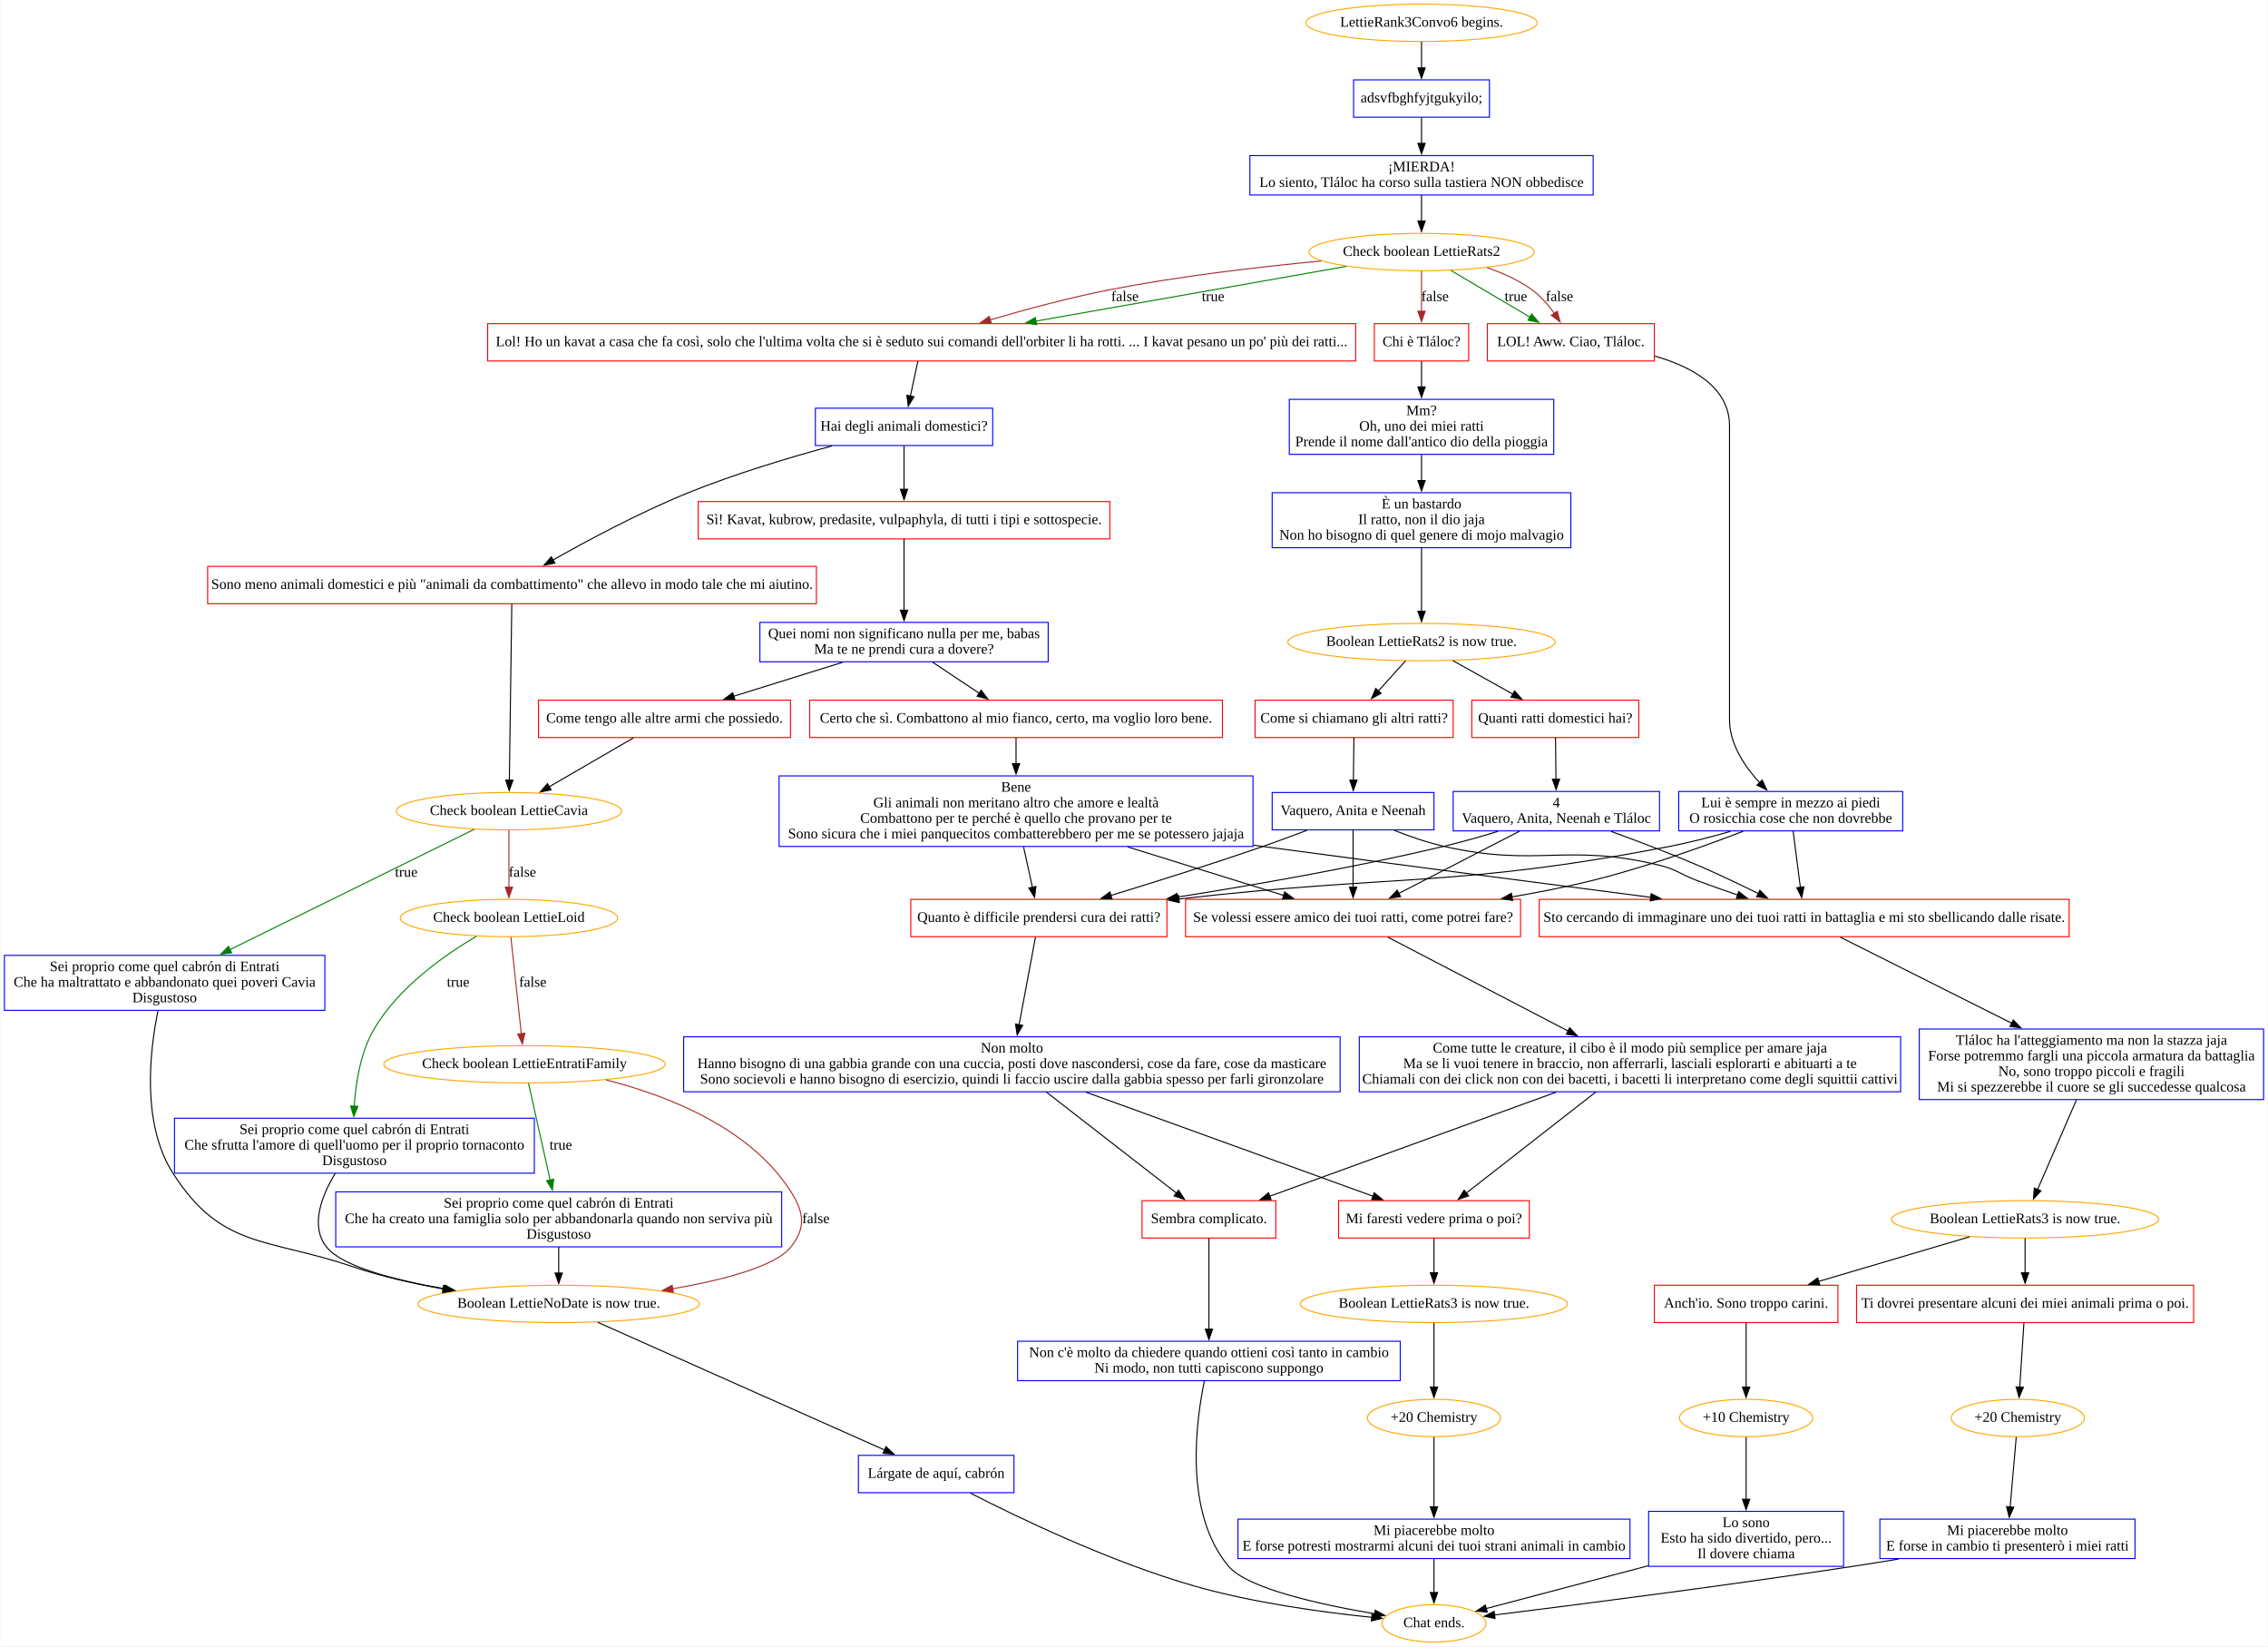
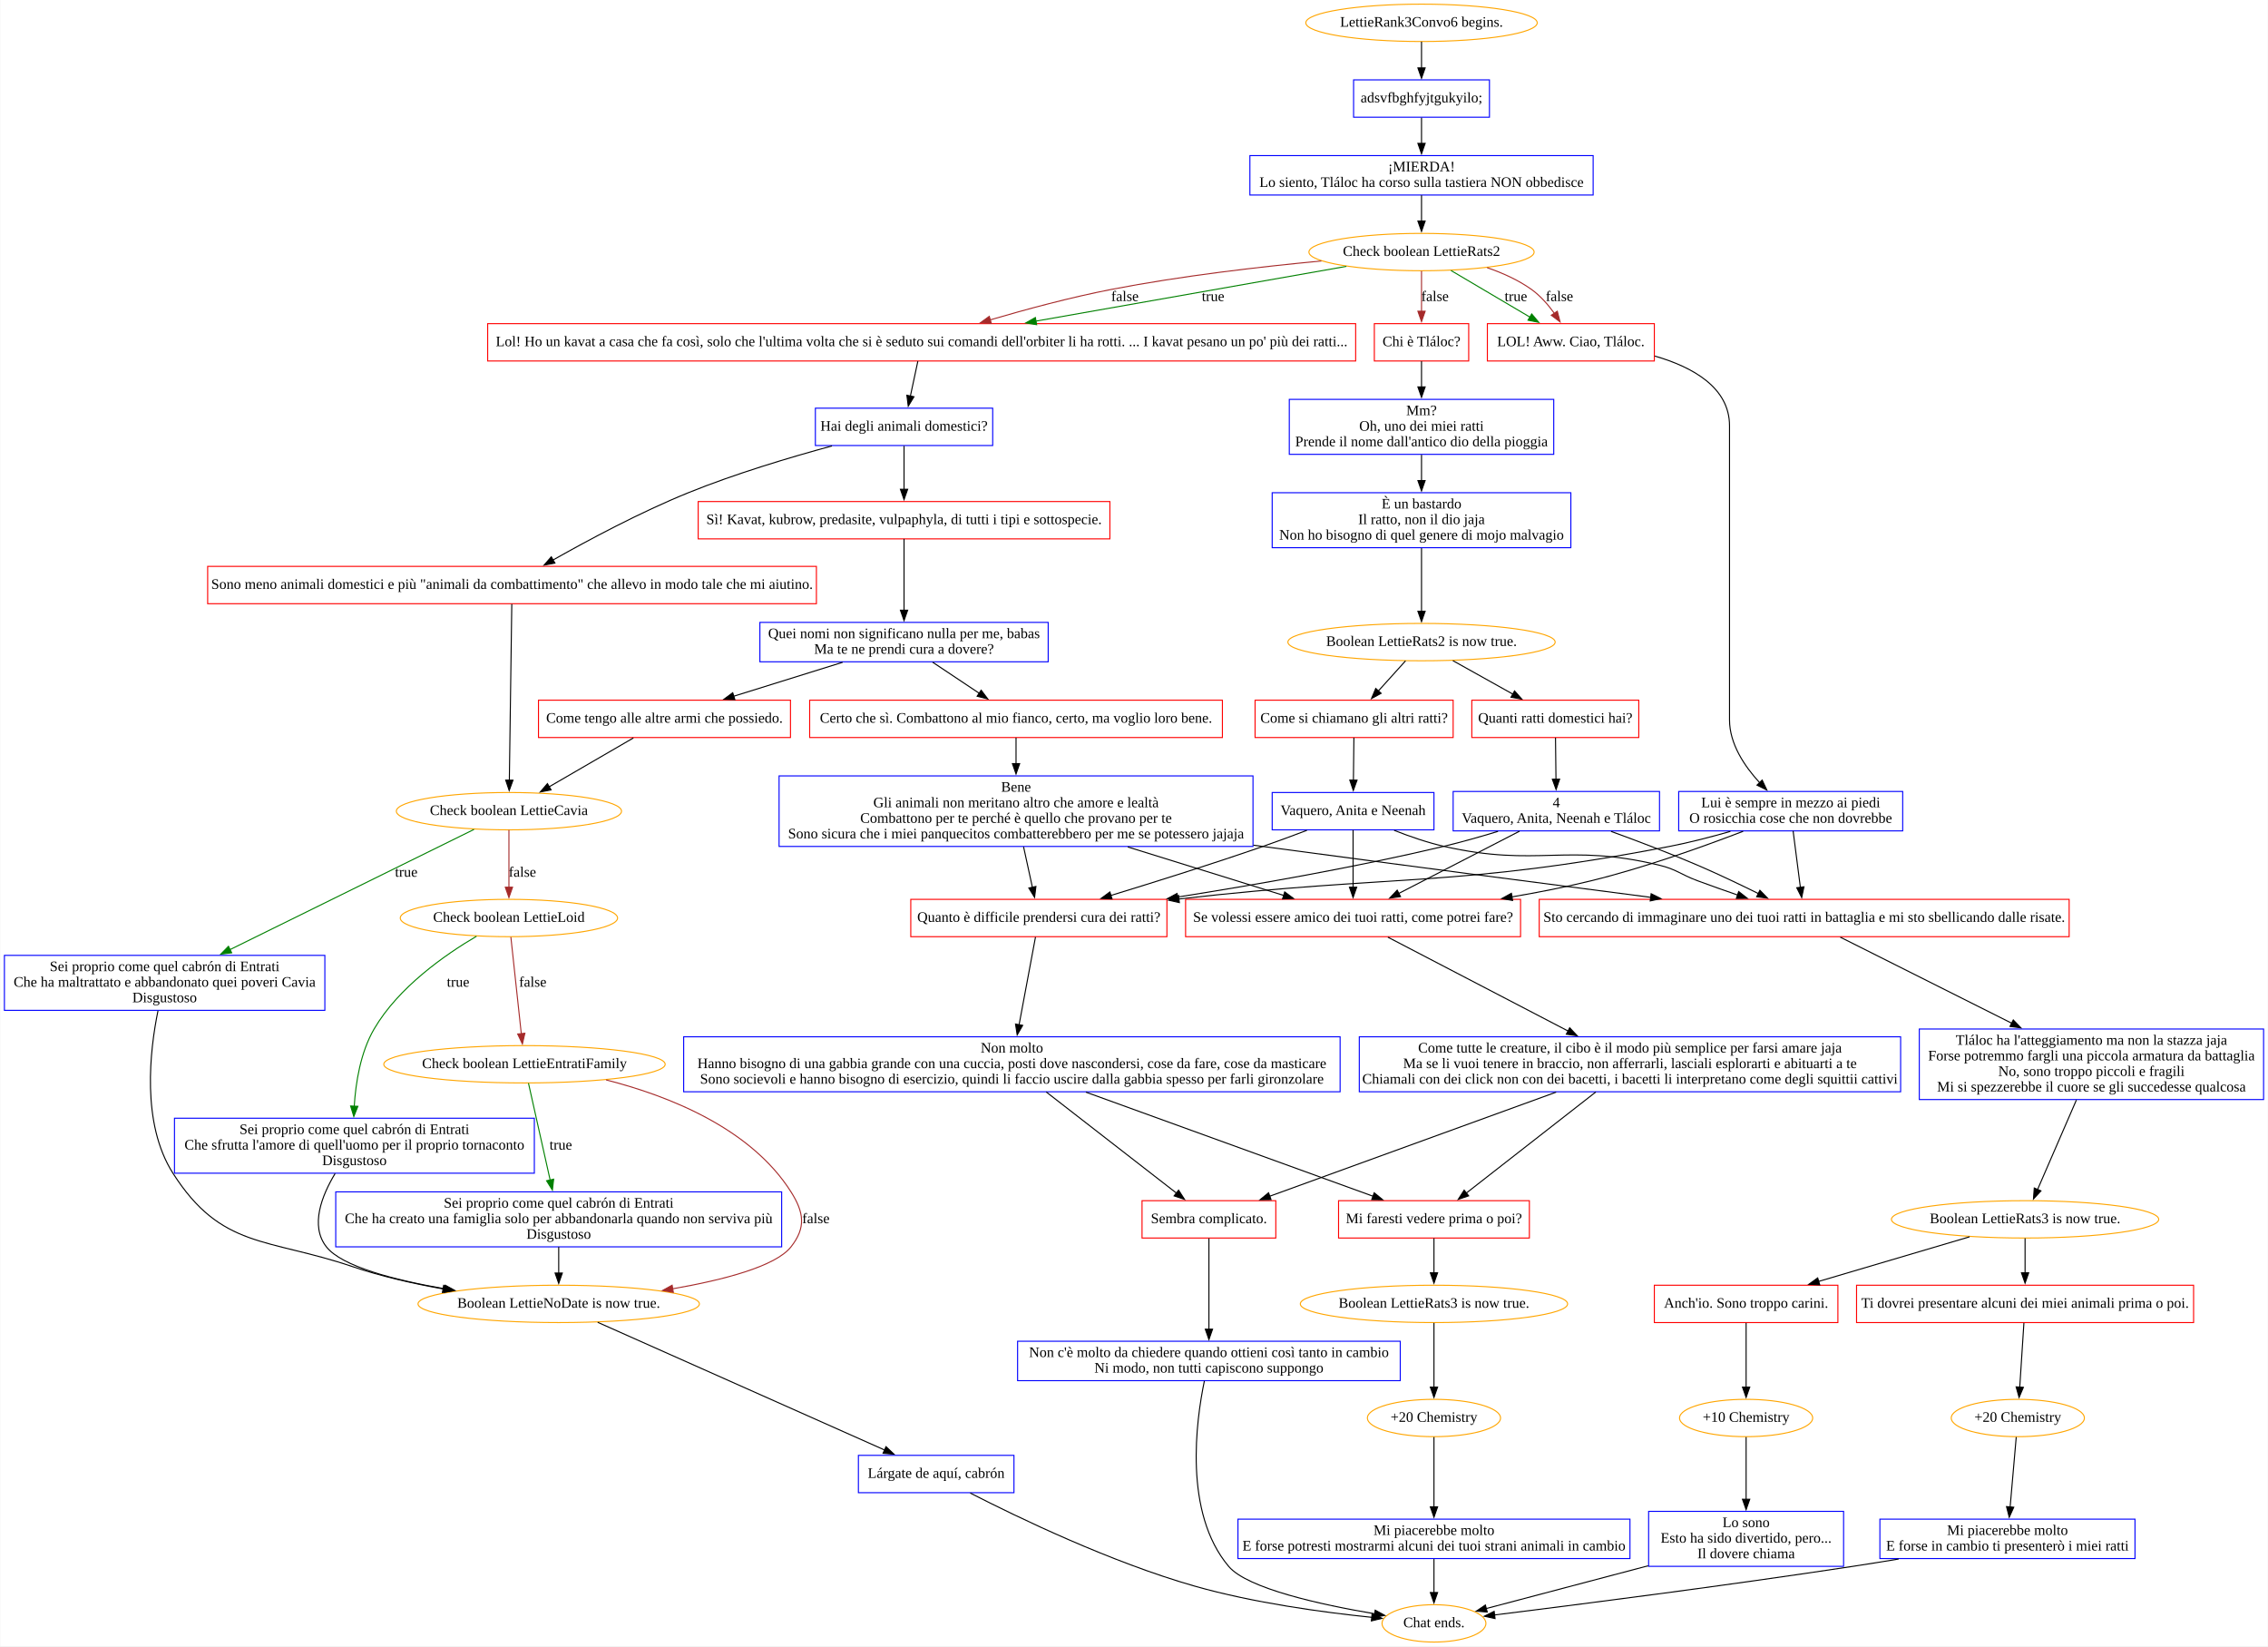
<svg xmlns="http://www.w3.org/2000/svg" width="2187pt" height="1587pt" viewBox="0.00 0.00 2186.50 1587.00">
  <g id="graph0" class="graph" transform="scale(1 1) rotate(0) translate(4 1583)">
    <polygon fill="white" stroke="none" points="-4,4 -4,-1583 2182.5,-1583 2182.5,4 -4,4" />
    <g id="node1" class="node">
      <ellipse fill="none" stroke="orange" cx="1366.5" cy="-1561" rx="111.58" ry="18" />
      <text text-anchor="middle" x="1366.5" y="-1557.3" font-family="Times New Roman,serif" font-size="14.00">LettieRank3Convo6 begins.</text>
    </g>
    <g id="node2" class="node">
      <polygon fill="none" stroke="blue" points="1432,-1506 1301,-1506 1301,-1470 1432,-1470 1432,-1506" />
      <text text-anchor="middle" x="1366.5" y="-1484.3" font-family="Times New Roman,serif" font-size="14.00">adsvfbghfyjtgukyilo;</text>
    </g>
    <g id="edge1" class="edge">
      <path fill="none" stroke="black" d="M1366.5,-1542.81C1366.5,-1535.23 1366.5,-1526.1 1366.5,-1517.54" />
      <polygon fill="black" stroke="black" points="1370,-1517.54 1366.5,-1507.54 1363,-1517.54 1370,-1517.54" />
    </g>
    <g id="node3" class="node">
      <polygon fill="none" stroke="blue" points="1532,-1433 1201,-1433 1201,-1395 1532,-1395 1532,-1433" />
      <text text-anchor="middle" x="1366.5" y="-1417.8" font-family="Times New Roman,serif" font-size="14.00">¡MIERDA!</text>
      <text text-anchor="middle" x="1366.5" y="-1402.8" font-family="Times New Roman,serif" font-size="14.00">Lo siento, Tláloc ha corso sulla tastiera NON obbedisce</text>
    </g>
    <g id="edge2" class="edge">
      <path fill="none" stroke="black" d="M1366.5,-1469.57C1366.5,-1462.1 1366.5,-1453.17 1366.5,-1444.71" />
      <polygon fill="black" stroke="black" points="1370,-1444.79 1366.5,-1434.79 1363,-1444.79 1370,-1444.79" />
    </g>
    <g id="node4" class="node">
      <ellipse fill="none" stroke="orange" cx="1366.5" cy="-1340" rx="108.58" ry="18" />
      <text text-anchor="middle" x="1366.5" y="-1336.3" font-family="Times New Roman,serif" font-size="14.00">Check boolean LettieRats2</text>
    </g>
    <g id="edge3" class="edge">
      <path fill="none" stroke="black" d="M1366.5,-1394.83C1366.5,-1387.24 1366.5,-1378.24 1366.5,-1369.79" />
      <polygon fill="black" stroke="black" points="1370,-1369.93 1366.5,-1359.93 1363,-1369.93 1370,-1369.93" />
    </g>
    <g id="node5" class="node">
      <polygon fill="none" stroke="red" points="1591,-1271 1430,-1271 1430,-1235 1591,-1235 1591,-1271" />
      <text text-anchor="middle" x="1510.5" y="-1249.3" font-family="Times New Roman,serif" font-size="14.00">LOL! Aww. Ciao, Tláloc.</text>
    </g>
    <g id="edge4" class="edge">
      <path fill="none" stroke="green" d="M1394.95,-1322.21C1416.68,-1309.38 1446.89,-1291.55 1470.97,-1277.33" />
      <polygon fill="green" stroke="green" points="1472.74,-1280.36 1479.57,-1272.26 1469.18,-1274.33 1472.74,-1280.36" />
      <text text-anchor="middle" x="1457.5" y="-1292.8" font-family="Times New Roman,serif" font-size="14.00">true</text>
    </g>
    <g id="edge6" class="edge">
      <path fill="none" stroke="brown" d="M1429.74,-1324.99C1444.61,-1319.89 1459.8,-1313.06 1472.5,-1304 1481.05,-1297.9 1488.54,-1289.31 1494.57,-1280.97" />
      <polygon fill="brown" stroke="brown" points="1497.44,-1282.97 1500.09,-1272.72 1491.62,-1279.08 1497.44,-1282.97" />
      <text text-anchor="middle" x="1499.5" y="-1292.8" font-family="Times New Roman,serif" font-size="14.00">false</text>
    </g>
    <g id="node6" class="node">
      <polygon fill="none" stroke="red" points="1303,-1271 466,-1271 466,-1235 1303,-1235 1303,-1271" />
      <text text-anchor="middle" x="884.5" y="-1249.3" font-family="Times New Roman,serif" font-size="14.00">Lol! Ho un kavat a casa che fa così, solo che l'ultima volta che si è seduto sui comandi dell'orbiter li ha rotti. ... I kavat pesano un po' più dei ratti...</text>
    </g>
    <g id="edge5" class="edge">
      <path fill="none" stroke="green" d="M1294.08,-1326.23C1214.74,-1312.24 1086.55,-1289.63 994.72,-1273.44" />
      <polygon fill="green" stroke="green" points="995.37,-1270 984.91,-1271.71 994.15,-1276.89 995.37,-1270" />
      <text text-anchor="middle" x="1165.5" y="-1292.8" font-family="Times New Roman,serif" font-size="14.00">true</text>
    </g>
    <g id="edge8" class="edge">
      <path fill="none" stroke="brown" d="M1269.99,-1331.41C1211.14,-1325.86 1134.58,-1317.01 1067.5,-1304 1028.26,-1296.39 985.1,-1284.75 950.55,-1274.63" />
      <polygon fill="brown" stroke="brown" points="951.68,-1271.31 941.1,-1271.83 949.69,-1278.02 951.68,-1271.31" />
      <text text-anchor="middle" x="1080.5" y="-1292.8" font-family="Times New Roman,serif" font-size="14.00">false</text>
    </g>
    <g id="node7" class="node">
      <polygon fill="none" stroke="red" points="1412,-1271 1321,-1271 1321,-1235 1412,-1235 1412,-1271" />
      <text text-anchor="middle" x="1366.5" y="-1249.3" font-family="Times New Roman,serif" font-size="14.00">Chi è Tláloc?</text>
    </g>
    <g id="edge7" class="edge">
      <path fill="none" stroke="brown" d="M1366.5,-1321.8C1366.5,-1310.58 1366.5,-1295.67 1366.5,-1282.69" />
      <polygon fill="brown" stroke="brown" points="1370,-1282.98 1366.5,-1272.98 1363,-1282.98 1370,-1282.98" />
      <text text-anchor="middle" x="1379.5" y="-1292.8" font-family="Times New Roman,serif" font-size="14.00">false</text>
    </g>
    <g id="node8" class="node">
      <polygon fill="none" stroke="blue" points="1830.5,-820 1614.5,-820 1614.5,-782 1830.5,-782 1830.5,-820" />
      <text text-anchor="middle" x="1722.5" y="-804.8" font-family="Times New Roman,serif" font-size="14.00">Lui è sempre in mezzo ai piedi </text>
      <text text-anchor="middle" x="1722.5" y="-789.8" font-family="Times New Roman,serif" font-size="14.00">O rosicchia cose che non dovrebbe</text>
    </g>
    <g id="edge9" class="edge">
      <path fill="none" stroke="black" d="M1591.48,-1239.74C1628.18,-1229.11 1663.5,-1209.32 1663.5,-1172.5 1663.5,-1172.5 1663.5,-1172.5 1663.5,-889 1663.5,-865.9 1677.92,-844.38 1692.5,-828.52" />
      <polygon fill="black" stroke="black" points="1694.98,-830.99 1699.47,-821.4 1689.98,-826.1 1694.98,-830.99" />
    </g>
    <g id="node9" class="node">
      <polygon fill="none" stroke="blue" points="953,-1189.5 782,-1189.5 782,-1153.5 953,-1153.5 953,-1189.5" />
      <text text-anchor="middle" x="867.5" y="-1167.8" font-family="Times New Roman,serif" font-size="14.00">Hai degli animali domestici?</text>
    </g>
    <g id="edge10" class="edge">
      <path fill="none" stroke="black" d="M880.81,-1234.75C878.71,-1224.92 876.02,-1212.35 873.61,-1201.09" />
      <polygon fill="black" stroke="black" points="877.07,-1200.52 871.56,-1191.47 870.23,-1201.98 877.07,-1200.52" />
    </g>
    <g id="node10" class="node">
      <polygon fill="none" stroke="blue" points="1494,-1198 1239,-1198 1239,-1145 1494,-1145 1494,-1198" />
      <text text-anchor="middle" x="1366.5" y="-1182.8" font-family="Times New Roman,serif" font-size="14.00">Mm? </text>
      <text text-anchor="middle" x="1366.5" y="-1167.8" font-family="Times New Roman,serif" font-size="14.00">Oh, uno dei miei ratti </text>
      <text text-anchor="middle" x="1366.5" y="-1152.8" font-family="Times New Roman,serif" font-size="14.00">Prende il nome dall'antico dio della pioggia</text>
    </g>
    <g id="edge11" class="edge">
      <path fill="none" stroke="black" d="M1366.5,-1234.75C1366.5,-1227.38 1366.5,-1218.48 1366.5,-1209.74" />
      <polygon fill="black" stroke="black" points="1370,-1210 1366.5,-1200 1363,-1210 1370,-1210" />
    </g>
    <g id="node11" class="node">
      <polygon fill="none" stroke="red" points="1462,-716 1139,-716 1139,-680 1462,-680 1462,-716" />
      <text text-anchor="middle" x="1300.5" y="-694.3" font-family="Times New Roman,serif" font-size="14.00">Se volessi essere amico dei tuoi ratti, come potrei fare?</text>
    </g>
    <g id="edge12" class="edge">
      <path fill="none" stroke="black" d="M1676.64,-781.62C1638.18,-766.84 1581.5,-746.54 1530.5,-734 1505.79,-727.93 1479.31,-722.72 1453.43,-718.33" />
      <polygon fill="black" stroke="black" points="1454.32,-714.93 1443.88,-716.74 1453.17,-721.83 1454.32,-714.93" />
    </g>
    <g id="node12" class="node">
      <polygon fill="none" stroke="red" points="1121,-716 874,-716 874,-680 1121,-680 1121,-716" />
      <text text-anchor="middle" x="997.5" y="-694.3" font-family="Times New Roman,serif" font-size="14.00">Quanto è difficile prendersi cura dei ratti?</text>
    </g>
    <g id="edge13" class="edge">
      <path fill="none" stroke="black" d="M1664.34,-781.51C1645.7,-776.15 1624.87,-770.74 1605.5,-767 1400.27,-727.35 1342.81,-740.44 1132.59,-716.34" />
      <polygon fill="black" stroke="black" points="1132.99,-712.86 1122.66,-715.18 1132.18,-719.81 1132.99,-712.86" />
    </g>
    <g id="node13" class="node">
      <polygon fill="none" stroke="red" points="1991,-716 1480,-716 1480,-680 1991,-680 1991,-716" />
      <text text-anchor="middle" x="1735.5" y="-694.3" font-family="Times New Roman,serif" font-size="14.00">Sto cercando di immaginare uno dei tuoi ratti in battaglia e mi sto sbellicando dalle risate.</text>
    </g>
    <g id="edge14" class="edge">
      <path fill="none" stroke="black" d="M1724.82,-781.94C1726.77,-766.82 1729.58,-744.97 1731.83,-727.49" />
      <polygon fill="black" stroke="black" points="1735.28,-728.09 1733.09,-717.73 1728.34,-727.2 1735.28,-728.09" />
    </g>
    <g id="node14" class="node">
      <polygon fill="none" stroke="red" points="1066,-1099.5 669,-1099.5 669,-1063.5 1066,-1063.5 1066,-1099.5" />
      <text text-anchor="middle" x="867.5" y="-1077.8" font-family="Times New Roman,serif" font-size="14.00">Sì! Kavat, kubrow, predasite, vulpaphyla, di tutti i tipi e sottospecie.</text>
    </g>
    <g id="edge15" class="edge">
      <path fill="none" stroke="black" d="M867.5,-1153.11C867.5,-1141.18 867.5,-1125.07 867.5,-1111.24" />
      <polygon fill="black" stroke="black" points="871,-1111.36 867.5,-1101.36 864,-1111.36 871,-1111.36" />
    </g>
    <g id="node15" class="node">
      <polygon fill="none" stroke="red" points="783,-1037 196,-1037 196,-1001 783,-1001 783,-1037" />
      <text text-anchor="middle" x="489.5" y="-1015.3" font-family="Times New Roman,serif" font-size="14.00">Sono meno animali domestici e più "animali da combattimento" che allevo in modo tale che mi aiutino.</text>
    </g>
    <g id="edge16" class="edge">
      <path fill="none" stroke="black" d="M798.01,-1153.1C757.05,-1141.99 704.58,-1126.26 659.5,-1108 613.3,-1089.29 562.88,-1062.3 529.05,-1043.15" />
      <polygon fill="black" stroke="black" points="530.84,-1040.14 520.42,-1038.23 527.37,-1046.22 530.84,-1040.14" />
    </g>
    <g id="node16" class="node">
      <polygon fill="none" stroke="blue" points="1510.5,-1108 1222.5,-1108 1222.5,-1055 1510.5,-1055 1510.5,-1108" />
      <text text-anchor="middle" x="1366.5" y="-1092.8" font-family="Times New Roman,serif" font-size="14.00">È un bastardo </text>
      <text text-anchor="middle" x="1366.5" y="-1077.8" font-family="Times New Roman,serif" font-size="14.00">Il ratto, non il dio jaja </text>
      <text text-anchor="middle" x="1366.5" y="-1062.8" font-family="Times New Roman,serif" font-size="14.00">Non ho bisogno di quel genere di mojo malvagio</text>
    </g>
    <g id="edge17" class="edge">
      <path fill="none" stroke="black" d="M1366.5,-1144.57C1366.5,-1136.79 1366.5,-1128.08 1366.5,-1119.72" />
      <polygon fill="black" stroke="black" points="1370,-1119.76 1366.5,-1109.76 1363,-1119.76 1370,-1119.76" />
    </g>
    <g id="node17" class="node">
      <polygon fill="none" stroke="blue" points="1828.5,-583.5 1306.5,-583.5 1306.5,-530.5 1828.5,-530.5 1828.5,-583.5" />
-       <text text-anchor="middle" x="1567.5" y="-568.3" font-family="Times New Roman,serif" font-size="14.00">Come tutte le creature, il cibo è il modo più semplice per amare jaja +       <text text-anchor="middle" x="1567.5" y="-568.3" font-family="Times New Roman,serif" font-size="14.00">Come tutte le creature, il cibo è il modo più semplice per farsi amare jaja </text>
      <text text-anchor="middle" x="1567.5" y="-553.3" font-family="Times New Roman,serif" font-size="14.00">Ma se li vuoi tenere in braccio, non afferrarli, lasciali esplorarti e abituarti a te </text>
      <text text-anchor="middle" x="1567.5" y="-538.3" font-family="Times New Roman,serif" font-size="14.00">Chiamali con dei click non con dei bacetti, i bacetti li interpretano come degli squittii cattivi</text>
    </g>
    <g id="edge18" class="edge">
      <path fill="none" stroke="black" d="M1334.05,-679.54C1377.6,-656.86 1454.36,-616.9 1507.93,-589.01" />
      <polygon fill="black" stroke="black" points="1509.39,-592.2 1516.64,-584.48 1506.15,-585.99 1509.39,-592.2" />
    </g>
    <g id="node18" class="node">
      <polygon fill="none" stroke="blue" points="1288,-583.5 655,-583.5 655,-530.5 1288,-530.5 1288,-583.5" />
      <text text-anchor="middle" x="971.5" y="-568.3" font-family="Times New Roman,serif" font-size="14.00">Non molto </text>
      <text text-anchor="middle" x="971.5" y="-553.3" font-family="Times New Roman,serif" font-size="14.00">Hanno bisogno di una gabbia grande con una cuccia, posti dove nascondersi, cose da fare, cose da masticare </text>
      <text text-anchor="middle" x="971.5" y="-538.3" font-family="Times New Roman,serif" font-size="14.00">Sono socievoli e hanno bisogno di esercizio, quindi li faccio uscire dalla gabbia spesso per farli gironzolare</text>
    </g>
    <g id="edge19" class="edge">
      <path fill="none" stroke="black" d="M994.26,-679.68C990.32,-658.6 983.55,-622.43 978.42,-594.99" />
      <polygon fill="black" stroke="black" points="981.89,-594.51 976.61,-585.32 975.01,-595.8 981.89,-594.51" />
    </g>
    <g id="node19" class="node">
      <polygon fill="none" stroke="blue" points="2178.5,-591 1846.5,-591 1846.5,-523 2178.5,-523 2178.5,-591" />
      <text text-anchor="middle" x="2012.5" y="-575.8" font-family="Times New Roman,serif" font-size="14.00">Tláloc ha l'atteggiamento ma non la stazza jaja </text>
      <text text-anchor="middle" x="2012.5" y="-560.8" font-family="Times New Roman,serif" font-size="14.00">Forse potremmo fargli una piccola armatura da battaglia </text>
      <text text-anchor="middle" x="2012.5" y="-545.8" font-family="Times New Roman,serif" font-size="14.00">No, sono troppo piccoli e fragili </text>
      <text text-anchor="middle" x="2012.5" y="-530.8" font-family="Times New Roman,serif" font-size="14.00">Mi si spezzerebbe il cuore se gli succedesse qualcosa</text>
    </g>
    <g id="edge20" class="edge">
      <path fill="none" stroke="black" d="M1770.3,-679.54C1811.53,-658.85 1881.43,-623.77 1935.58,-596.6" />
      <polygon fill="black" stroke="black" points="1937.12,-599.74 1944.48,-592.13 1933.98,-593.49 1937.12,-599.74" />
    </g>
    <g id="node20" class="node">
      <polygon fill="none" stroke="blue" points="1006.5,-983 728.5,-983 728.5,-945 1006.5,-945 1006.5,-983" />
      <text text-anchor="middle" x="867.5" y="-967.8" font-family="Times New Roman,serif" font-size="14.00">Quei nomi non significano nulla per me, babas </text>
      <text text-anchor="middle" x="867.5" y="-952.8" font-family="Times New Roman,serif" font-size="14.00">Ma te ne prendi cura a dovere?</text>
    </g>
    <g id="edge21" class="edge">
      <path fill="none" stroke="black" d="M867.5,-1063.46C867.5,-1045.35 867.5,-1016.38 867.5,-994.54" />
      <polygon fill="black" stroke="black" points="871,-994.77 867.5,-984.77 864,-994.77 871,-994.77" />
    </g>
    <g id="node21" class="node">
      <ellipse fill="none" stroke="orange" cx="486.5" cy="-801" rx="108.58" ry="18" />
      <text text-anchor="middle" x="486.5" y="-797.3" font-family="Times New Roman,serif" font-size="14.00">Check boolean LettieCavia</text>
    </g>
    <g id="edge22" class="edge">
      <path fill="none" stroke="black" d="M489.26,-1000.69C488.75,-963.64 487.53,-876.35 486.9,-830.8" />
      <polygon fill="black" stroke="black" points="490.4,-830.86 486.76,-820.91 483.4,-830.95 490.4,-830.86" />
    </g>
    <g id="node22" class="node">
      <ellipse fill="none" stroke="orange" cx="1366.5" cy="-964" rx="128.88" ry="18" />
      <text text-anchor="middle" x="1366.5" y="-960.3" font-family="Times New Roman,serif" font-size="14.00">Boolean LettieRats2 is now true.</text>
    </g>
    <g id="edge23" class="edge">
      <path fill="none" stroke="black" d="M1366.5,-1054.58C1366.5,-1036.47 1366.5,-1012.28 1366.5,-993.6" />
      <polygon fill="black" stroke="black" points="1370,-993.76 1366.5,-983.76 1363,-993.76 1370,-993.76" />
    </g>
    <g id="node23" class="node">
      <polygon fill="none" stroke="red" points="1470.5,-425.5 1286.5,-425.5 1286.5,-389.5 1470.5,-389.5 1470.5,-425.5" />
      <text text-anchor="middle" x="1378.5" y="-403.8" font-family="Times New Roman,serif" font-size="14.00">Mi faresti vedere prima o poi?</text>
    </g>
    <g id="edge24" class="edge">
      <path fill="none" stroke="black" d="M1534.58,-530.31C1499.34,-502.8 1443.86,-459.51 1409.41,-432.62" />
      <polygon fill="black" stroke="black" points="1411.94,-430.16 1401.9,-426.76 1407.63,-435.67 1411.94,-430.16" />
    </g>
    <g id="node24" class="node">
      <polygon fill="none" stroke="red" points="1226,-425.5 1097,-425.5 1097,-389.5 1226,-389.5 1226,-425.5" />
      <text text-anchor="middle" x="1161.5" y="-403.8" font-family="Times New Roman,serif" font-size="14.00">Sembra complicato.</text>
    </g>
    <g id="edge25" class="edge">
      <path fill="none" stroke="black" d="M1496.32,-530.14C1417.74,-501.59 1292.74,-456.18 1219.76,-429.67" />
      <polygon fill="black" stroke="black" points="1221.4,-426.54 1210.8,-426.41 1219.01,-433.12 1221.4,-426.54" />
    </g>
    <g id="edge26" class="edge">
      <path fill="none" stroke="black" d="M1042.86,-530.14C1121.63,-501.59 1246.93,-456.18 1320.1,-429.67" />
      <polygon fill="black" stroke="black" points="1320.87,-433.11 1329.08,-426.41 1318.48,-426.53 1320.87,-433.11" />
    </g>
    <g id="edge27" class="edge">
      <path fill="none" stroke="black" d="M1004.6,-530.31C1040.02,-502.8 1095.8,-459.51 1130.43,-432.62" />
      <polygon fill="black" stroke="black" points="1132.23,-435.66 1137.98,-426.76 1127.93,-430.13 1132.23,-435.66" />
    </g>
    <g id="node25" class="node">
      <ellipse fill="none" stroke="orange" cx="1948.5" cy="-407.5" rx="128.88" ry="18" />
      <text text-anchor="middle" x="1948.5" y="-403.8" font-family="Times New Roman,serif" font-size="14.00">Boolean LettieRats3 is now true.</text>
    </g>
    <g id="edge28" class="edge">
      <path fill="none" stroke="black" d="M1997.98,-522.53C1986.66,-496.44 1971.12,-460.64 1960.5,-436.16" />
      <polygon fill="black" stroke="black" points="1963.79,-434.95 1956.6,-427.17 1957.37,-437.73 1963.79,-434.95" />
    </g>
    <g id="node26" class="node">
      <polygon fill="none" stroke="red" points="1174.5,-908 776.5,-908 776.5,-872 1174.5,-872 1174.5,-908" />
      <text text-anchor="middle" x="975.5" y="-886.3" font-family="Times New Roman,serif" font-size="14.00">Certo che sì. Combattono al mio fianco, certo, ma voglio loro bene.</text>
    </g>
    <g id="edge29" class="edge">
      <path fill="none" stroke="black" d="M895.03,-944.65C908.77,-935.49 925.55,-924.3 940.22,-914.52" />
      <polygon fill="black" stroke="black" points="941.87,-917.63 948.25,-909.17 937.98,-911.8 941.87,-917.63" />
    </g>
    <g id="node27" class="node">
      <polygon fill="none" stroke="red" points="758,-908 515,-908 515,-872 758,-872 758,-908" />
      <text text-anchor="middle" x="636.5" y="-886.3" font-family="Times New Roman,serif" font-size="14.00">Come tengo alle altre armi che possiedo.</text>
    </g>
    <g id="edge30" class="edge">
      <path fill="none" stroke="black" d="M808.31,-944.55C776.25,-934.56 736.51,-922.17 703.33,-911.83" />
      <polygon fill="black" stroke="black" points="704.39,-908.49 693.8,-908.86 702.31,-915.18 704.39,-908.49" />
    </g>
    <g id="node28" class="node">
      <polygon fill="none" stroke="blue" points="309,-662 0,-662 0,-609 309,-609 309,-662" />
      <text text-anchor="middle" x="154.5" y="-646.8" font-family="Times New Roman,serif" font-size="14.00">Sei proprio come quel cabrón di Entrati </text>
      <text text-anchor="middle" x="154.5" y="-631.8" font-family="Times New Roman,serif" font-size="14.00">Che ha maltrattato e abbandonato quei poveri Cavia </text>
      <text text-anchor="middle" x="154.5" y="-616.8" font-family="Times New Roman,serif" font-size="14.00">Disgustoso</text>
    </g>
    <g id="edge31" class="edge">
      <path fill="none" stroke="green" d="M452.84,-783.42C397.69,-756.26 287.23,-701.87 217.3,-667.43" />
      <polygon fill="green" stroke="green" points="219.16,-664.44 208.64,-663.16 216.07,-670.72 219.16,-664.44" />
      <text text-anchor="middle" x="387.5" y="-737.8" font-family="Times New Roman,serif" font-size="14.00">true</text>
    </g>
    <g id="node29" class="node">
      <ellipse fill="none" stroke="orange" cx="486.5" cy="-698" rx="104.78" ry="18" />
      <text text-anchor="middle" x="486.5" y="-694.3" font-family="Times New Roman,serif" font-size="14.00">Check boolean LettieLoid</text>
    </g>
    <g id="edge32" class="edge">
      <path fill="none" stroke="brown" d="M486.5,-782.87C486.5,-767.78 486.5,-745.49 486.5,-727.69" />
      <polygon fill="brown" stroke="brown" points="490,-727.73 486.5,-717.73 483,-727.73 490,-727.73" />
      <text text-anchor="middle" x="499.5" y="-737.8" font-family="Times New Roman,serif" font-size="14.00">false</text>
    </g>
    <g id="node30" class="node">
      <polygon fill="none" stroke="red" points="1576,-908 1415,-908 1415,-872 1576,-872 1576,-908" />
      <text text-anchor="middle" x="1495.5" y="-886.3" font-family="Times New Roman,serif" font-size="14.00">Quanti ratti domestici hai?</text>
    </g>
    <g id="edge33" class="edge">
      <path fill="none" stroke="black" d="M1396.74,-946.12C1413.96,-936.51 1435.76,-924.34 1454.5,-913.88" />
      <polygon fill="black" stroke="black" points="1456.2,-916.94 1463.23,-909.01 1452.79,-910.83 1456.2,-916.94" />
    </g>
    <g id="node31" class="node">
      <polygon fill="none" stroke="red" points="1397,-908 1206,-908 1206,-872 1397,-872 1397,-908" />
      <text text-anchor="middle" x="1301.5" y="-886.3" font-family="Times New Roman,serif" font-size="14.00">Come si chiamano gli altri ratti?</text>
    </g>
    <g id="edge34" class="edge">
      <path fill="none" stroke="black" d="M1351.1,-945.94C1343.28,-937.28 1333.61,-926.57 1324.9,-916.92" />
      <polygon fill="black" stroke="black" points="1327.56,-914.64 1318.26,-909.56 1322.36,-919.33 1327.56,-914.64" />
    </g>
    <g id="node32" class="node">
      <ellipse fill="none" stroke="orange" cx="1378.5" cy="-326" rx="128.88" ry="18" />
      <text text-anchor="middle" x="1378.5" y="-322.3" font-family="Times New Roman,serif" font-size="14.00">Boolean LettieRats3 is now true.</text>
    </g>
    <g id="edge35" class="edge">
      <path fill="none" stroke="black" d="M1378.5,-389.25C1378.5,-379.52 1378.5,-367.12 1378.5,-355.95" />
      <polygon fill="black" stroke="black" points="1382,-356 1378.5,-346 1375,-356 1382,-356" />
    </g>
    <g id="node33" class="node">
      <polygon fill="none" stroke="blue" points="1346,-290 977,-290 977,-252 1346,-252 1346,-290" />
      <text text-anchor="middle" x="1161.5" y="-274.8" font-family="Times New Roman,serif" font-size="14.00">Non c'è molto da chiedere quando ottieni così tanto in cambio </text>
      <text text-anchor="middle" x="1161.5" y="-259.8" font-family="Times New Roman,serif" font-size="14.00">Ni modo, non tutti capiscono suppongo</text>
    </g>
    <g id="edge36" class="edge">
      <path fill="none" stroke="black" d="M1161.5,-389.19C1161.5,-367.04 1161.5,-328.33 1161.5,-301.49" />
      <polygon fill="black" stroke="black" points="1165,-301.61 1161.5,-291.61 1158,-301.61 1165,-301.61" />
    </g>
    <g id="node34" class="node">
      <polygon fill="none" stroke="red" points="1768,-344 1591,-344 1591,-308 1768,-308 1768,-344" />
      <text text-anchor="middle" x="1679.5" y="-322.3" font-family="Times New Roman,serif" font-size="14.00">Anch'io. Sono troppo carini.</text>
    </g>
    <g id="edge37" class="edge">
      <path fill="none" stroke="black" d="M1895.03,-390.7C1853.28,-378.36 1794.91,-361.11 1749.44,-347.67" />
      <polygon fill="black" stroke="black" points="1750.51,-344.34 1739.92,-344.86 1748.52,-351.05 1750.51,-344.34" />
    </g>
    <g id="node35" class="node">
      <polygon fill="none" stroke="red" points="2111,-344 1786,-344 1786,-308 2111,-308 2111,-344" />
      <text text-anchor="middle" x="1948.5" y="-322.3" font-family="Times New Roman,serif" font-size="14.00">Ti dovrei presentare alcuni dei miei animali prima o poi.</text>
    </g>
    <g id="edge38" class="edge">
      <path fill="none" stroke="black" d="M1948.5,-389.25C1948.5,-379.52 1948.5,-367.12 1948.5,-355.95" />
      <polygon fill="black" stroke="black" points="1952,-356 1948.5,-346 1945,-356 1952,-356" />
    </g>
    <g id="node36" class="node">
      <polygon fill="none" stroke="blue" points="1204,-835 747,-835 747,-767 1204,-767 1204,-835" />
      <text text-anchor="middle" x="975.5" y="-819.8" font-family="Times New Roman,serif" font-size="14.00">Bene </text>
      <text text-anchor="middle" x="975.5" y="-804.8" font-family="Times New Roman,serif" font-size="14.00">Gli animali non meritano altro che amore e lealtà </text>
      <text text-anchor="middle" x="975.5" y="-789.8" font-family="Times New Roman,serif" font-size="14.00">Combattono per te perché è quello che provano per te </text>
      <text text-anchor="middle" x="975.5" y="-774.8" font-family="Times New Roman,serif" font-size="14.00">Sono sicura che i miei panquecitos combatterebbero per me se potessero jajaja</text>
    </g>
    <g id="edge39" class="edge">
      <path fill="none" stroke="black" d="M975.5,-871.81C975.5,-864.5 975.5,-855.6 975.5,-846.63" />
      <polygon fill="black" stroke="black" points="979,-846.87 975.5,-836.87 972,-846.87 979,-846.87" />
    </g>
    <g id="edge40" class="edge">
      <path fill="none" stroke="black" d="M606.51,-871.6C583.11,-858.03 550.44,-839.08 525.09,-824.38" />
      <polygon fill="black" stroke="black" points="527.14,-821.52 516.73,-819.53 523.63,-827.58 527.14,-821.52" />
    </g>
    <g id="node37" class="node">
      <ellipse fill="none" stroke="orange" cx="534.5" cy="-326" rx="135.68" ry="18" />
      <text text-anchor="middle" x="534.5" y="-322.3" font-family="Times New Roman,serif" font-size="14.00">Boolean LettieNoDate is now true.</text>
    </g>
    <g id="edge41" class="edge">
      <path fill="none" stroke="black" d="M148.08,-608.52C140.33,-570.81 131.82,-500.14 162.5,-452 209.08,-378.91 253.42,-389.83 335.5,-362 363.34,-352.56 394.27,-345.55 423.29,-340.39" />
      <polygon fill="black" stroke="black" points="423.56,-343.9 432.82,-338.76 422.37,-337 423.56,-343.9" />
    </g>
    <g id="node38" class="node">
      <polygon fill="none" stroke="blue" points="511,-505 164,-505 164,-452 511,-452 511,-505" />
      <text text-anchor="middle" x="337.5" y="-489.8" font-family="Times New Roman,serif" font-size="14.00">Sei proprio come quel cabrón di Entrati </text>
      <text text-anchor="middle" x="337.5" y="-474.8" font-family="Times New Roman,serif" font-size="14.00">Che sfrutta l'amore di quell'uomo per il proprio tornaconto </text>
      <text text-anchor="middle" x="337.5" y="-459.8" font-family="Times New Roman,serif" font-size="14.00">Disgustoso</text>
    </g>
    <g id="edge42" class="edge">
      <path fill="none" stroke="green" d="M455.27,-680.44C424.88,-662.6 379.96,-631.25 356.5,-591 343.36,-568.46 338.74,-539.29 337.34,-516.44" />
      <polygon fill="green" stroke="green" points="340.85,-516.49 336.93,-506.65 333.85,-516.78 340.85,-516.49" />
      <text text-anchor="middle" x="437.5" y="-631.8" font-family="Times New Roman,serif" font-size="14.00">true</text>
    </g>
    <g id="node39" class="node">
      <ellipse fill="none" stroke="orange" cx="501.5" cy="-557" rx="135.68" ry="18" />
      <text text-anchor="middle" x="501.5" y="-553.3" font-family="Times New Roman,serif" font-size="14.00">Check boolean LettieEntratiFamily</text>
    </g>
    <g id="edge43" class="edge">
      <path fill="none" stroke="brown" d="M488.37,-679.68C490.89,-656.35 495.4,-614.53 498.42,-586.53" />
      <polygon fill="brown" stroke="brown" points="501.9,-586.93 499.49,-576.61 494.94,-586.18 501.9,-586.93" />
      <text text-anchor="middle" x="509.5" y="-631.8" font-family="Times New Roman,serif" font-size="14.00">false</text>
    </g>
    <g id="node40" class="node">
      <polygon fill="none" stroke="blue" points="1596,-820 1397,-820 1397,-782 1596,-782 1596,-820" />
      <text text-anchor="middle" x="1496.5" y="-804.8" font-family="Times New Roman,serif" font-size="14.00">4 </text>
      <text text-anchor="middle" x="1496.5" y="-789.8" font-family="Times New Roman,serif" font-size="14.00">Vaquero, Anita, Neenah e Tláloc</text>
    </g>
    <g id="edge44" class="edge">
      <path fill="none" stroke="black" d="M1495.7,-871.81C1495.83,-860.32 1496.01,-844.91 1496.16,-831.49" />
      <polygon fill="black" stroke="black" points="1499.66,-831.91 1496.27,-821.87 1492.66,-831.83 1499.66,-831.91" />
    </g>
    <g id="node41" class="node">
      <polygon fill="none" stroke="blue" points="1378.5,-819 1222.5,-819 1222.5,-783 1378.5,-783 1378.5,-819" />
      <text text-anchor="middle" x="1300.5" y="-797.3" font-family="Times New Roman,serif" font-size="14.00">Vaquero, Anita e Neenah</text>
    </g>
    <g id="edge45" class="edge">
      <path fill="none" stroke="black" d="M1301.3,-871.81C1301.17,-860.09 1300.99,-844.29 1300.83,-830.68" />
      <polygon fill="black" stroke="black" points="1304.33,-830.92 1300.72,-820.96 1297.33,-831 1304.33,-830.92" />
    </g>
    <g id="node42" class="node">
      <ellipse fill="none" stroke="orange" cx="1378.5" cy="-216" rx="64.19" ry="18" />
      <text text-anchor="middle" x="1378.5" y="-212.3" font-family="Times New Roman,serif" font-size="14.00">+20 Chemistry</text>
    </g>
    <g id="edge46" class="edge">
      <path fill="none" stroke="black" d="M1378.5,-307.65C1378.5,-290.96 1378.5,-265.42 1378.5,-245.7" />
      <polygon fill="black" stroke="black" points="1382,-245.82 1378.5,-235.82 1375,-245.82 1382,-245.82" />
    </g>
    <g id="node43" class="node">
      <ellipse fill="none" stroke="orange" cx="1378.5" cy="-18" rx="50.09" ry="18" />
      <text text-anchor="middle" x="1378.5" y="-14.3" font-family="Times New Roman,serif" font-size="14.00">Chat ends.</text>
    </g>
    <g id="edge47" class="edge">
      <path fill="none" stroke="black" d="M1157.11,-251.68C1149.14,-213.52 1136.88,-124.76 1180.5,-73 1198.63,-51.49 1269.73,-35.97 1321.56,-27.23" />
      <polygon fill="black" stroke="black" points="1321.83,-30.74 1331.13,-25.67 1320.7,-23.83 1321.83,-30.74" />
    </g>
    <g id="node44" class="node">
      <ellipse fill="none" stroke="orange" cx="1679.5" cy="-216" rx="64.19" ry="18" />
      <text text-anchor="middle" x="1679.5" y="-212.3" font-family="Times New Roman,serif" font-size="14.00">+10 Chemistry</text>
    </g>
    <g id="edge48" class="edge">
      <path fill="none" stroke="black" d="M1679.5,-307.65C1679.5,-290.96 1679.5,-265.42 1679.5,-245.7" />
      <polygon fill="black" stroke="black" points="1683,-245.82 1679.5,-235.82 1676,-245.82 1683,-245.82" />
    </g>
    <g id="node45" class="node">
      <ellipse fill="none" stroke="orange" cx="1941.5" cy="-216" rx="64.19" ry="18" />
      <text text-anchor="middle" x="1941.5" y="-212.3" font-family="Times New Roman,serif" font-size="14.00">+20 Chemistry</text>
    </g>
    <g id="edge49" class="edge">
      <path fill="none" stroke="black" d="M1947.38,-307.65C1946.29,-290.96 1944.64,-265.42 1943.36,-245.7" />
      <polygon fill="black" stroke="black" points="1946.86,-245.57 1942.72,-235.82 1939.87,-246.02 1946.86,-245.57" />
    </g>
    <g id="edge50" class="edge">
      <path fill="none" stroke="black" d="M1083.27,-766.51C1132.9,-751.08 1190.25,-733.26 1233.55,-719.8" />
      <polygon fill="black" stroke="black" points="1234.57,-723.15 1243.08,-716.84 1232.5,-716.47 1234.57,-723.15" />
    </g>
    <g id="edge51" class="edge">
      <path fill="none" stroke="black" d="M982.76,-766.65C985.53,-753.93 988.66,-739.57 991.32,-727.37" />
      <polygon fill="black" stroke="black" points="994.67,-728.44 993.38,-717.92 987.83,-726.95 994.67,-728.44" />
    </g>
    <g id="edge52" class="edge">
      <path fill="none" stroke="black" d="M1204.45,-768.22C1207.48,-767.81 1210.5,-767.4 1213.5,-767 1339.67,-750.04 1483.09,-731.4 1587.63,-717.93" />
      <polygon fill="black" stroke="black" points="1587.93,-721.42 1597.4,-716.68 1587.03,-714.48 1587.93,-721.42" />
    </g>
    <g id="node46" class="node">
      <polygon fill="none" stroke="blue" points="973.5,-180 823.5,-180 823.5,-144 973.5,-144 973.5,-180" />
      <text text-anchor="middle" x="898.5" y="-158.3" font-family="Times New Roman,serif" font-size="14.00">Lárgate de aquí, cabrón</text>
    </g>
    <g id="edge53" class="edge">
      <path fill="none" stroke="black" d="M572.08,-308.27C638.13,-278.88 775,-217.96 848.79,-185.13" />
      <polygon fill="black" stroke="black" points="850.1,-188.37 857.82,-181.11 847.26,-181.98 850.1,-188.37" />
    </g>
    <g id="edge54" class="edge">
      <path fill="none" stroke="black" d="M318.89,-451.69C306.24,-430.71 294.46,-401.36 310.5,-381 325.37,-362.12 375.63,-349.07 424.79,-340.53" />
      <polygon fill="black" stroke="black" points="425.13,-344.02 434.41,-338.92 423.97,-337.12 425.13,-344.02" />
    </g>
    <g id="edge56" class="edge">
      <path fill="none" stroke="brown" d="M580.19,-541.94C640.45,-526.59 719.63,-495.47 758.5,-434 771.09,-414.09 773.07,-399.51 758.5,-381 743.63,-362.12 693.37,-349.07 644.21,-340.53" />
      <polygon fill="brown" stroke="brown" points="645.03,-337.12 634.59,-338.92 643.87,-344.02 645.03,-337.12" />
      <text text-anchor="middle" x="782.5" y="-403.8" font-family="Times New Roman,serif" font-size="14.00">false</text>
    </g>
    <g id="node47" class="node">
      <polygon fill="none" stroke="blue" points="749.5,-434 319.5,-434 319.5,-381 749.5,-381 749.5,-434" />
      <text text-anchor="middle" x="534.5" y="-418.8" font-family="Times New Roman,serif" font-size="14.00">Sei proprio come quel cabrón di Entrati </text>
      <text text-anchor="middle" x="534.5" y="-403.8" font-family="Times New Roman,serif" font-size="14.00">Che ha creato una famiglia solo per abbandonarla quando non serviva più </text>
      <text text-anchor="middle" x="534.5" y="-388.8" font-family="Times New Roman,serif" font-size="14.00">Disgustoso</text>
    </g>
    <g id="edge55" class="edge">
      <path fill="none" stroke="green" d="M505.35,-538.79C510.46,-515.95 519.62,-475.02 526.31,-445.11" />
      <polygon fill="green" stroke="green" points="529.64,-446.25 528.41,-435.73 522.81,-444.72 529.64,-446.25" />
      <text text-anchor="middle" x="536.5" y="-474.8" font-family="Times New Roman,serif" font-size="14.00">true</text>
    </g>
    <g id="edge57" class="edge">
      <path fill="none" stroke="black" d="M1461.01,-781.71C1428.27,-764.84 1379.58,-739.75 1344.41,-721.63" />
      <polygon fill="black" stroke="black" points="1346.26,-718.64 1335.76,-717.17 1343.05,-724.86 1346.26,-718.64" />
    </g>
    <g id="edge58" class="edge">
      <path fill="none" stroke="black" d="M1440.28,-781.56C1423.42,-776.41 1404.81,-771.11 1387.5,-767 1302.89,-746.9 1206.65,-730.05 1130.94,-718.16" />
      <polygon fill="black" stroke="black" points="1131.84,-714.76 1121.42,-716.67 1130.76,-721.67 1131.84,-714.76" />
    </g>
    <g id="edge59" class="edge">
      <path fill="none" stroke="black" d="M1549.26,-781.51C1574.65,-772.29 1605.39,-760.63 1632.5,-749 1652.05,-740.61 1673.25,-730.5 1691.3,-721.57" />
      <polygon fill="black" stroke="black" points="1692.79,-724.74 1700.18,-717.15 1689.67,-718.48 1692.79,-724.74" />
    </g>
    <g id="edge60" class="edge">
      <path fill="none" stroke="black" d="M1300.5,-782.87C1300.5,-767.78 1300.5,-745.49 1300.5,-727.69" />
      <polygon fill="black" stroke="black" points="1304,-727.73 1300.5,-717.73 1297,-727.73 1304,-727.73" />
    </g>
    <g id="edge61" class="edge">
      <path fill="none" stroke="black" d="M1255.97,-782.55C1242.4,-777.38 1227.39,-771.82 1213.5,-767 1164.81,-750.12 1109.34,-732.69 1066.81,-719.71" />
      <polygon fill="black" stroke="black" points="1068.05,-716.43 1057.46,-716.86 1066.01,-723.12 1068.05,-716.43" />
    </g>
    <g id="edge62" class="edge">
      <path fill="none" stroke="black" d="M1340.1,-782.53C1355,-776.66 1372.27,-770.68 1388.5,-767 1478.57,-746.6 1505.71,-770.59 1595.5,-749 1612.75,-744.85 1615.87,-740.19 1632.5,-734 1645.01,-729.34 1658.47,-724.59 1671.4,-720.14" />
      <polygon fill="black" stroke="black" points="1672.33,-723.52 1680.67,-716.98 1670.07,-716.9 1672.33,-723.52" />
    </g>
    <g id="node48" class="node">
      <polygon fill="none" stroke="blue" points="1567.5,-118.5 1189.5,-118.5 1189.5,-80.5 1567.5,-80.5 1567.5,-118.5" />
      <text text-anchor="middle" x="1378.5" y="-103.3" font-family="Times New Roman,serif" font-size="14.00">Mi piacerebbe molto </text>
      <text text-anchor="middle" x="1378.5" y="-88.3" font-family="Times New Roman,serif" font-size="14.00">E forse potresti mostrarmi alcuni dei tuoi strani animali in cambio</text>
    </g>
    <g id="edge63" class="edge">
      <path fill="none" stroke="black" d="M1378.5,-197.61C1378.5,-179.75 1378.5,-151.6 1378.5,-130.2" />
      <polygon fill="black" stroke="black" points="1382,-130.33 1378.5,-120.33 1375,-130.33 1382,-130.33" />
    </g>
    <g id="node49" class="node">
      <polygon fill="none" stroke="blue" points="1773.5,-126 1585.5,-126 1585.5,-73 1773.5,-73 1773.5,-126" />
      <text text-anchor="middle" x="1679.5" y="-110.8" font-family="Times New Roman,serif" font-size="14.00">Lo sono </text>
      <text text-anchor="middle" x="1679.5" y="-95.8" font-family="Times New Roman,serif" font-size="14.00">Esto ha sido divertido, pero... </text>
      <text text-anchor="middle" x="1679.5" y="-80.8" font-family="Times New Roman,serif" font-size="14.00">Il dovere chiama</text>
    </g>
    <g id="edge64" class="edge">
      <path fill="none" stroke="black" d="M1679.5,-197.61C1679.5,-181.71 1679.5,-157.67 1679.5,-137.49" />
      <polygon fill="black" stroke="black" points="1683,-137.66 1679.5,-127.66 1676,-137.66 1683,-137.66" />
    </g>
    <g id="node50" class="node">
      <polygon fill="none" stroke="blue" points="2054.5,-118.5 1808.5,-118.5 1808.5,-80.5 2054.5,-80.5 2054.5,-118.5" />
      <text text-anchor="middle" x="1931.5" y="-103.3" font-family="Times New Roman,serif" font-size="14.00">Mi piacerebbe molto </text>
      <text text-anchor="middle" x="1931.5" y="-88.3" font-family="Times New Roman,serif" font-size="14.00">E forse in cambio ti presenterò i miei ratti</text>
    </g>
    <g id="edge65" class="edge">
      <path fill="none" stroke="black" d="M1939.98,-197.61C1938.42,-179.75 1935.96,-151.6 1934.09,-130.2" />
      <polygon fill="black" stroke="black" points="1937.59,-129.98 1933.23,-120.32 1930.61,-130.59 1937.59,-129.98" />
    </g>
    <g id="edge66" class="edge">
      <path fill="none" stroke="black" d="M931.33,-143.66C978.04,-119.74 1066.97,-76.99 1147.5,-54 1204.43,-37.75 1271.54,-28.65 1318.71,-23.83" />
      <polygon fill="black" stroke="black" points="1318.84,-27.34 1328.45,-22.87 1318.15,-20.37 1318.84,-27.34" />
    </g>
    <g id="edge67" class="edge">
      <path fill="none" stroke="black" d="M534.5,-380.91C534.5,-372.86 534.5,-363.91 534.5,-355.66" />
      <polygon fill="black" stroke="black" points="538,-355.77 534.5,-345.77 531,-355.77 538,-355.77" />
    </g>
    <g id="edge68" class="edge">
      <path fill="none" stroke="black" d="M1378.5,-80.06C1378.5,-70.46 1378.5,-58.51 1378.5,-47.73" />
      <polygon fill="black" stroke="black" points="1382,-47.76 1378.5,-37.76 1375,-47.76 1382,-47.76" />
    </g>
    <g id="edge69" class="edge">
      <path fill="none" stroke="black" d="M1585.09,-73.56C1533.33,-59.89 1471.26,-43.5 1428.75,-32.27" />
      <polygon fill="black" stroke="black" points="1429.87,-28.95 1419.31,-29.78 1428.08,-35.72 1429.87,-28.95" />
    </g>
    <g id="edge70" class="edge">
      <path fill="none" stroke="black" d="M1826.57,-80.05C1811.79,-77.59 1796.77,-75.17 1782.5,-73 1659.65,-54.28 1515.23,-35.83 1436.65,-26.09" />
      <polygon fill="black" stroke="black" points="1437.4,-22.66 1427.04,-24.91 1436.54,-29.61 1437.4,-22.66" />
    </g>
  </g>
</svg>
